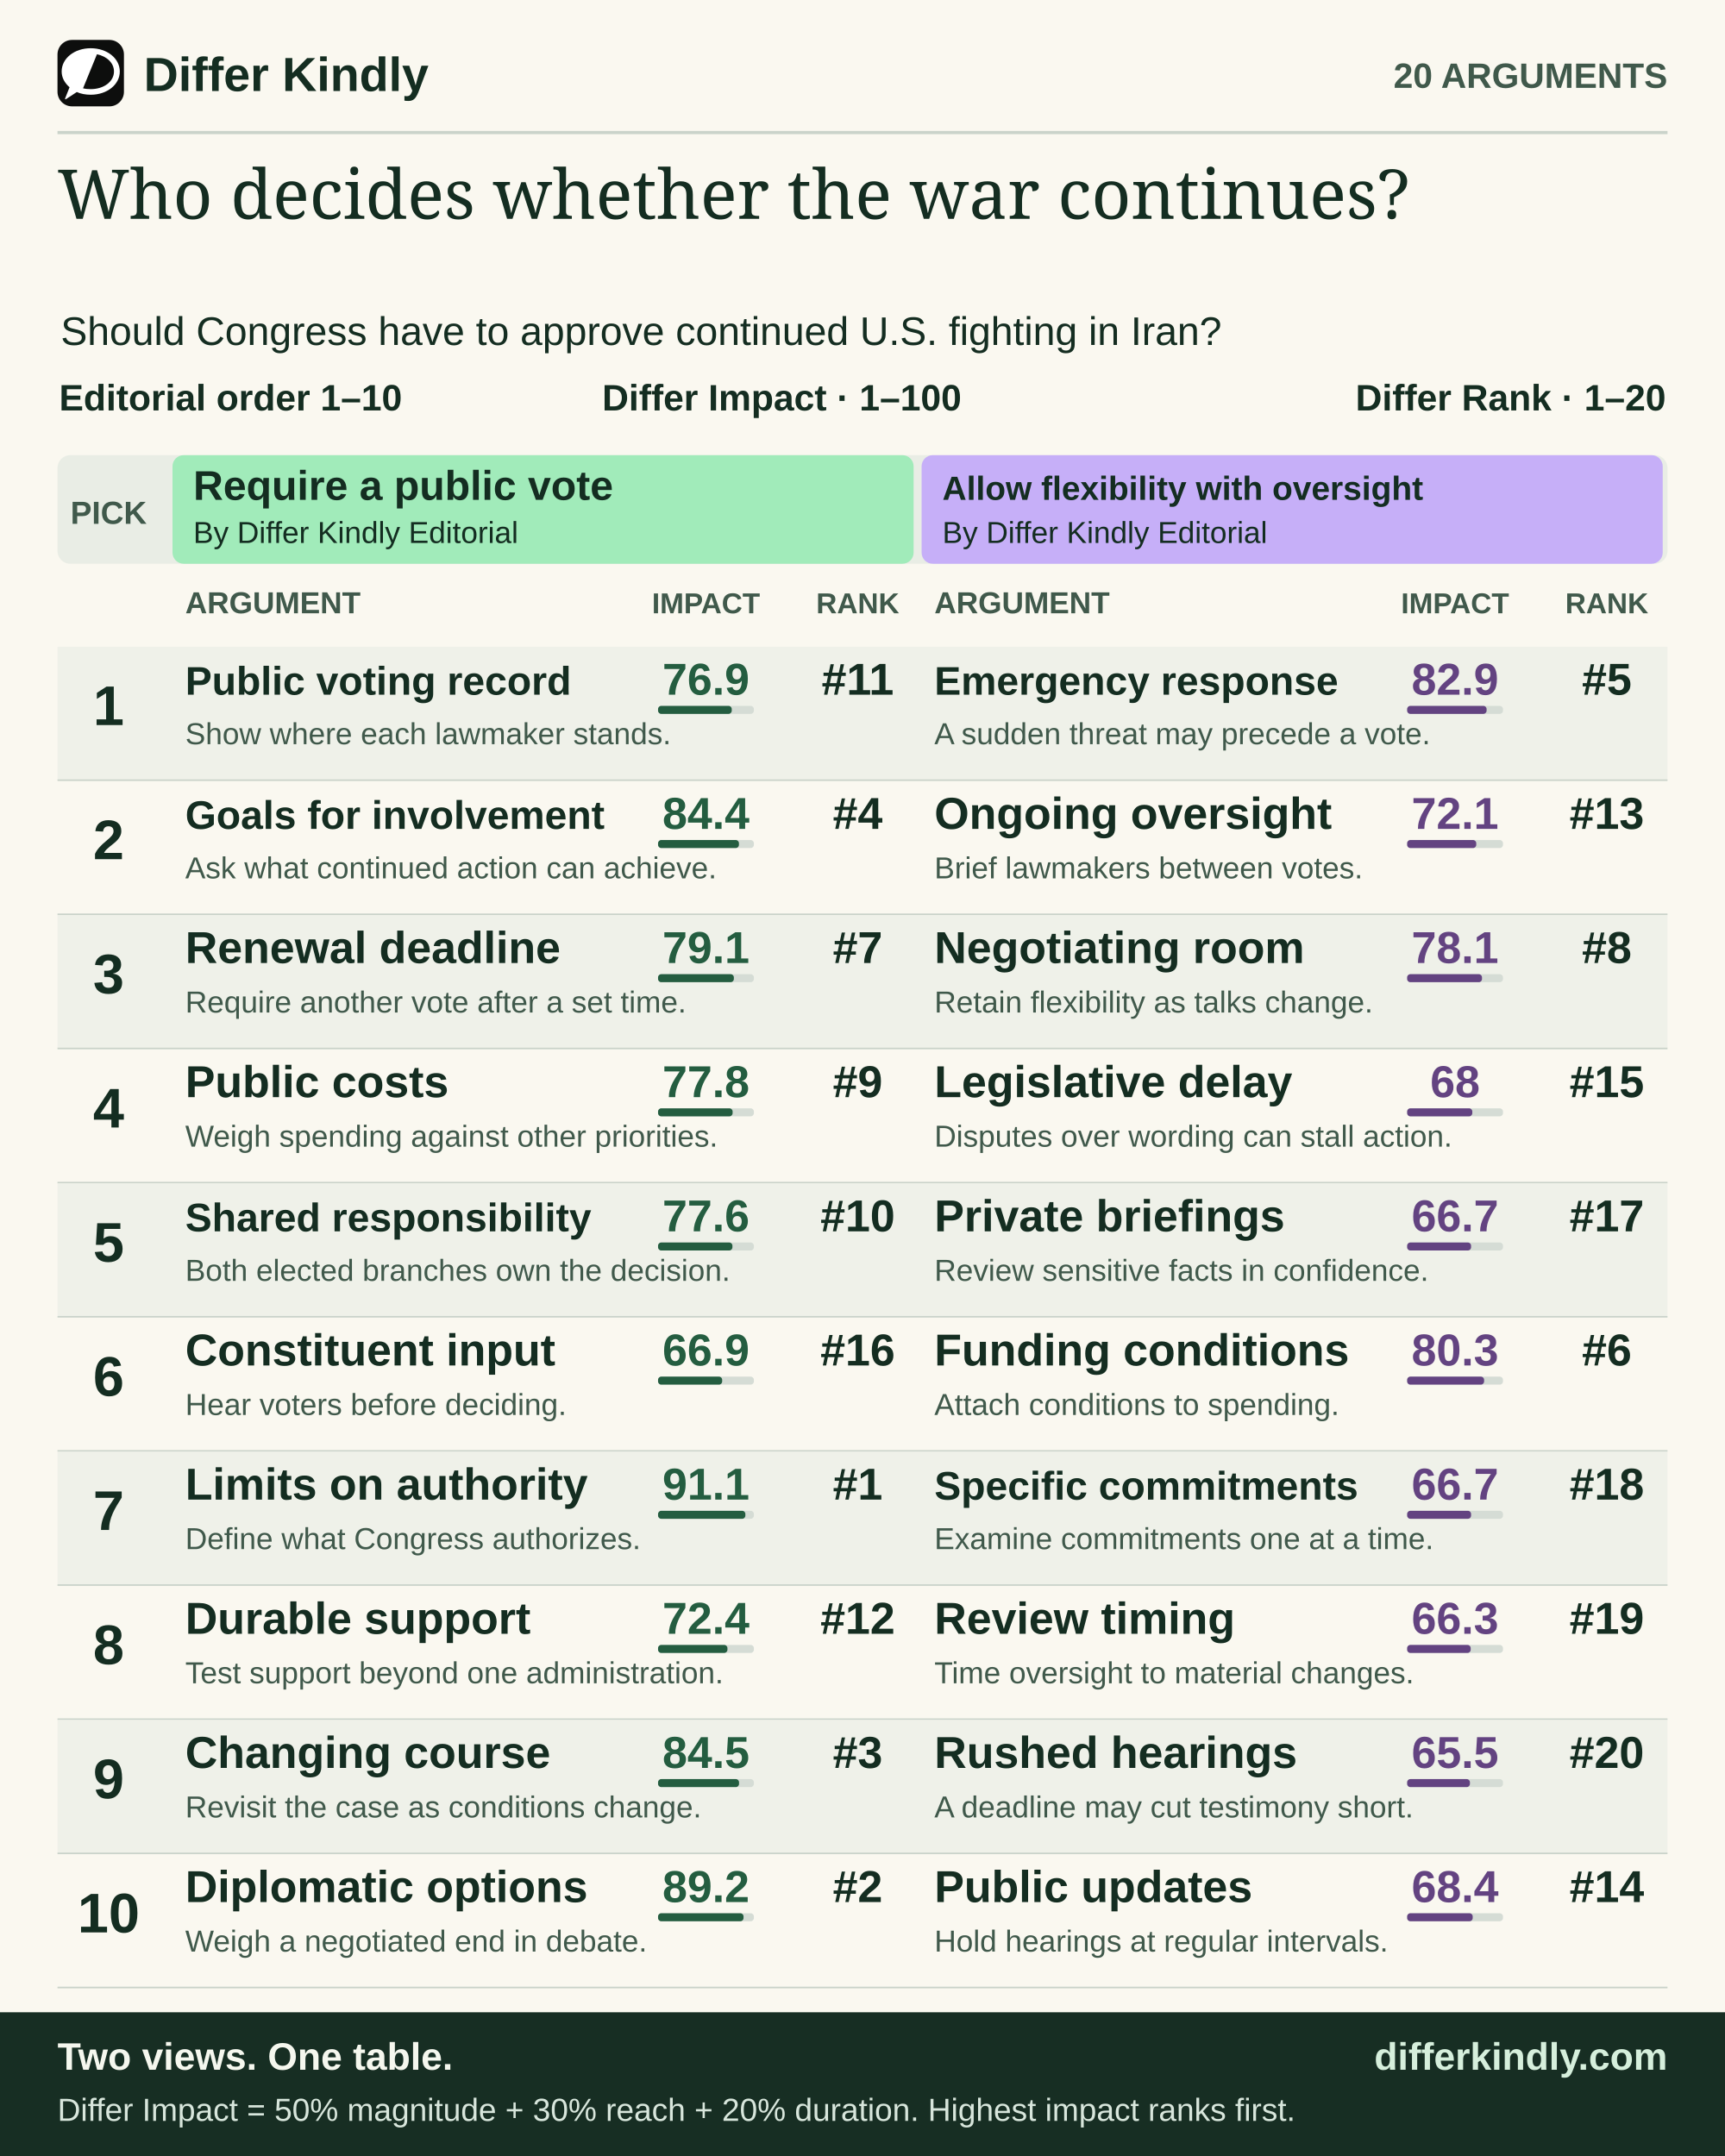
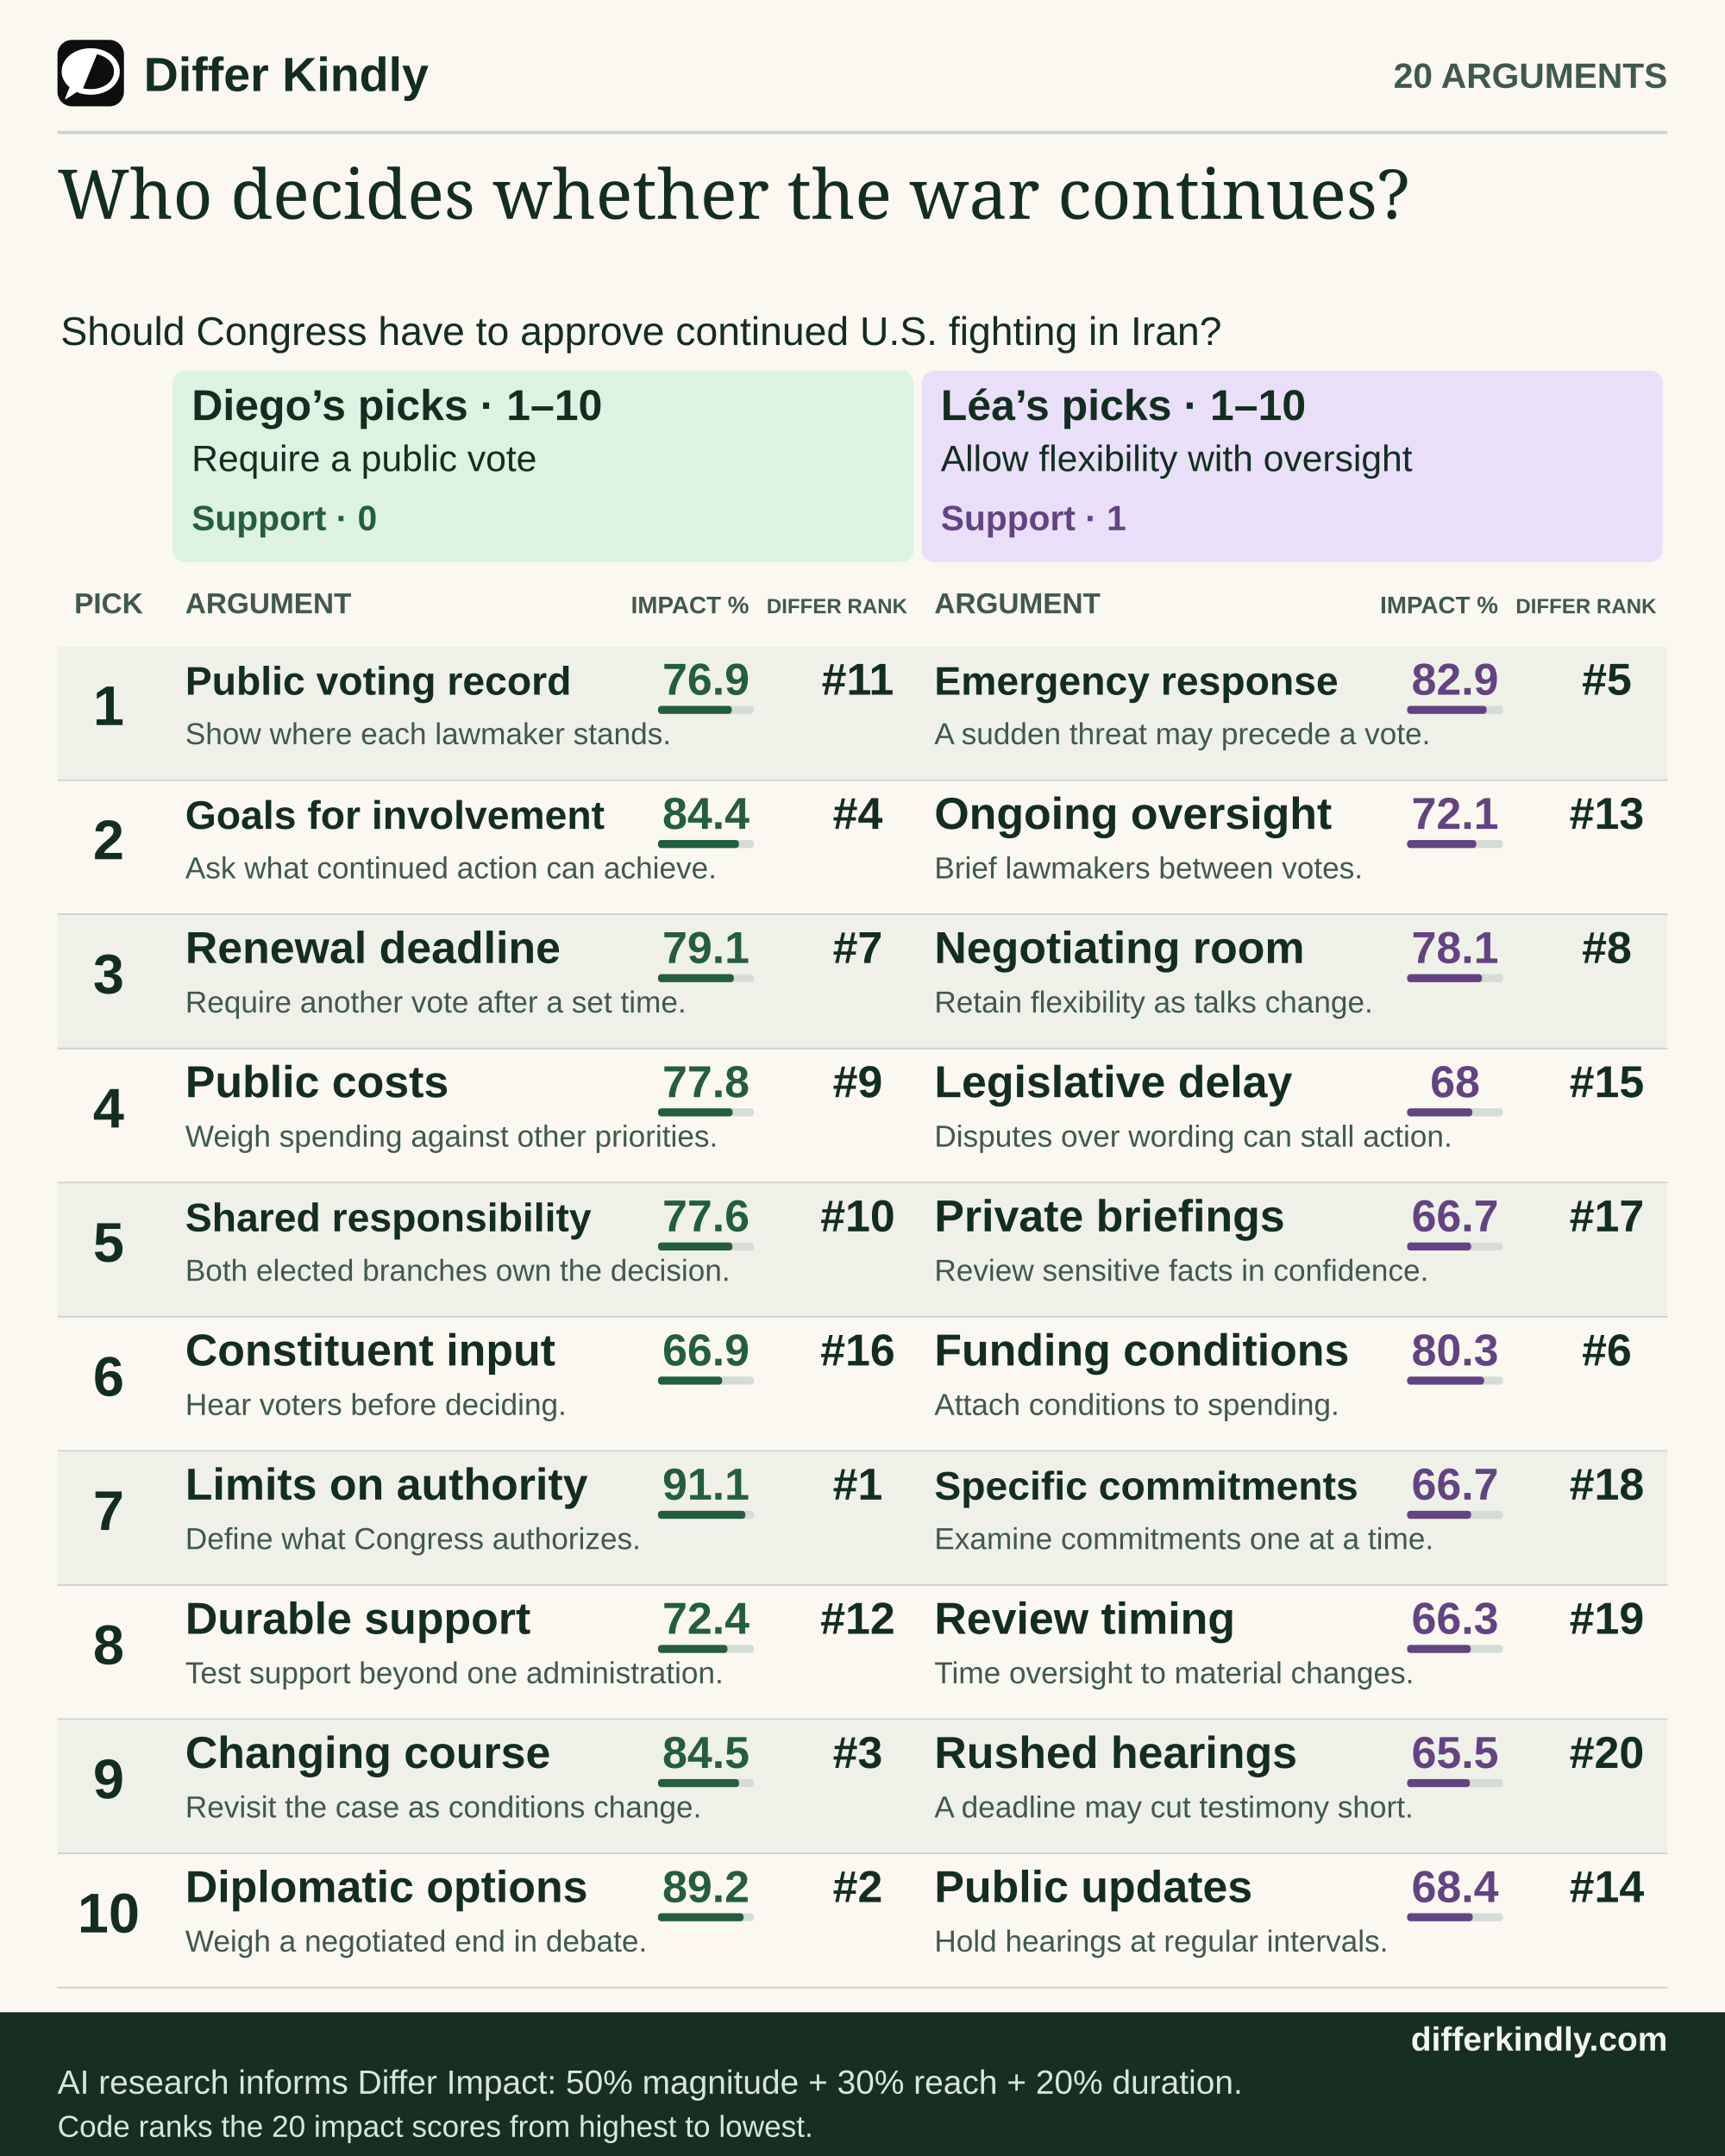
<svg xmlns="http://www.w3.org/2000/svg" width="1080" height="1350" viewBox="0 0 1080 1350" data-poster-format="impact-v2" data-rank-method="differ-rank-v1" role="img" font-family="Arial, sans-serif">
  <rect x="0" y="0" width="1080" height="1350" rx="0" fill="#faf8f0" />
  <g transform="translate(36 25) scale(1.30)">
    <rect width="32" height="32" rx="7" fill="#0d0e0d" />
    <path fill="white" fill-rule="evenodd" d="M16 4C23.9 4 30 8.9 30 15.2S23.9 26.4 16 26.4C13.6 26.4 11.3 26 9.3 25.1L4.1 28.5Q3.5 28.8 3.7 28.1L5.8 22.8C3.4 20.7 2 18.1 2 15.2C2 8.9 8.1 4 16 4ZM19 6.9L12.3 23.3C13.5 23.6 14.7 23.7 16 23.7C22.4 23.7 27.2 20 27.2 15.2C27.2 11.1 23.8 7.9 19 6.9Z" />
  </g>
  <text x="90" y="57" font-size="30" font-weight="700" fill="#142d21">Differ Kindly</text>
  <text x="1044" y="55" font-size="22" font-weight="700" fill="#40594b" text-anchor="end">20 ARGUMENTS</text>
  <rect x="36" y="82" width="1008" height="2" rx="0" fill="#cad3ca" />
  <text x="36" y="137" font-size="43" font-weight="500" fill="#142d21" font-family="Georgia, serif">Who decides whether the war continues?</text>
  <text x="38" y="216" font-size="25" font-weight="400" fill="#142d21">Should Congress have to approve continued U.S. fighting in Iran?</text>
-   <text x="37" y="257" font-size="23" font-weight="700" fill="#142d21">Editorial order 1–10</text>
-   <text x="377" y="257" font-size="23" font-weight="700" fill="#142d21">Differ Impact · 1–100</text>
-   <text x="1043" y="257" font-size="23" font-weight="700" fill="#142d21" text-anchor="end">Differ Rank · 1–20</text>
-   <rect x="36" y="285" width="1008" height="68" rx="8" fill="#e9ede5" />
-   <text x="68" y="328" font-size="20" font-weight="700" fill="#40594b" text-anchor="middle">PICK</text>
-   <rect x="108" y="285" width="464" height="68" rx="7" fill="#a1ebba" />
-   <text x="121" y="313" font-size="26" font-weight="700" fill="#142d21">Require a public vote</text>
-   <text x="121" y="340" font-size="19" font-weight="500" fill="#142d21" data-byline="0">By Differ Kindly Editorial</text>
-   <text x="116" y="384" font-size="19" font-weight="700" fill="#40594b">ARGUMENT</text>
-   <text x="442" y="384" font-size="18" font-weight="700" fill="#40594b" text-anchor="middle">IMPACT</text>
-   <text x="537" y="384" font-size="18" font-weight="700" fill="#40594b" text-anchor="middle">RANK</text>
-   <rect x="577" y="285" width="464" height="68" rx="7" fill="#c6aff8" />
-   <text x="590" y="313" font-size="21" font-weight="700" fill="#142d21">Allow flexibility with oversight</text>
-   <text x="590" y="340" font-size="19" font-weight="500" fill="#142d21" data-byline="1">By Differ Kindly Editorial</text>
-   <text x="585" y="384" font-size="19" font-weight="700" fill="#40594b">ARGUMENT</text>
-   <text x="911" y="384" font-size="18" font-weight="700" fill="#40594b" text-anchor="middle">IMPACT</text>
-   <text x="1006" y="384" font-size="18" font-weight="700" fill="#40594b" text-anchor="middle">RANK</text>
+   <text x="68" y="384" font-size="18" font-weight="700" fill="#40594b" text-anchor="middle">PICK</text>
+   <g data-position-column="0" data-label="Require a public vote" data-author="Diego Olvera">
+     <rect x="108" y="232" width="464" height="120" rx="8" fill="#dcf3e1" />
+     <text x="120" y="263" font-size="27" font-weight="700" fill="#142d21" data-pick-name="Diego" data-byline="0">Diego’s picks · 1–10</text>
+     <text x="120" y="295" font-size="23" font-weight="500" fill="#142d21">Require a public vote</text>
+     <text x="120" y="332" font-size="22" font-weight="700" fill="#245d40" data-position-support="0">Support · 0</text>
+     <text x="116" y="384" font-size="18" font-weight="700" fill="#40594b">ARGUMENT</text>
+     <text x="432" y="384" font-size="15" font-weight="700" fill="#40594b" text-anchor="middle">IMPACT %</text>
+     <text x="524" y="384" font-size="13" font-weight="700" fill="#40594b" text-anchor="middle">DIFFER RANK</text>
+   </g>
+   <g data-position-column="1" data-label="Allow flexibility with oversight" data-author="Léa Laurent">
+     <rect x="577" y="232" width="464" height="120" rx="8" fill="#e9dff8" />
+     <text x="589" y="263" font-size="27" font-weight="700" fill="#142d21" data-pick-name="Léa" data-byline="1">Léa’s picks · 1–10</text>
+     <text x="589" y="295" font-size="23" font-weight="500" fill="#142d21">Allow flexibility with oversight</text>
+     <text x="589" y="332" font-size="22" font-weight="700" fill="#634381" data-position-support="1">Support · 1</text>
+     <text x="585" y="384" font-size="18" font-weight="700" fill="#40594b">ARGUMENT</text>
+     <text x="901" y="384" font-size="15" font-weight="700" fill="#40594b" text-anchor="middle">IMPACT %</text>
+     <text x="993" y="384" font-size="13" font-weight="700" fill="#40594b" text-anchor="middle">DIFFER RANK</text>
+   </g>
  <rect x="36" y="405" width="1008" height="83" rx="0" fill="#eff1e9" />
  <text x="68" y="454" font-size="35" font-weight="700" fill="#142d21" text-anchor="middle">1</text>
-   <g data-argument-id="a35a2181-e74e-5d27-8e26-d69bc9d18fac" data-reader-id="a35a2181-e74e-5d27-8e26-d69bc9d18fac" data-rank="11" data-impact="76.9" data-author="Differ Kindly Editorial" data-confidence="high" data-explanation="Estimated magnitude 70/100, reach 87/100 and duration 79/100." data-pick="1" data-side="0">
+   <g data-argument-id="a35a2181-e74e-5d27-8e26-d69bc9d18fac" data-reader-id="a35a2181-e74e-5d27-8e26-d69bc9d18fac" data-rank="11" data-impact="76.9" data-author="Diego Olvera" data-confidence="high" data-explanation="Estimated magnitude 70/100, reach 87/100 and duration 79/100." data-pick="1" data-side="0">
    <path data-hit="" d="M108 405h464v83h-464z" fill="transparent" />
    <text x="116" y="435" font-size="25" font-weight="700" fill="#142d21">Public voting record</text>
    <text x="442" y="435" font-size="28" font-weight="700" fill="#245d40" text-anchor="middle" data-metric="impact">76.9</text>
    <rect x="412" y="442" width="60" height="5" rx="2" fill="#d5dcd5" />
    <rect x="412" y="442" width="46.14" height="5" rx="2" fill="#245d40" />
    <text x="537" y="435" font-size="28" font-weight="700" fill="#142d21" text-anchor="middle" data-metric="rank">#11</text>
    <text x="116" y="466" font-size="19" font-weight="400" fill="#40594b">Show where each lawmaker stands.</text>
  </g>
-   <g data-argument-id="a6365a3a-fd68-5e2d-9ce9-69a0152a4655" data-reader-id="a6365a3a-fd68-5e2d-9ce9-69a0152a4655" data-rank="5" data-impact="82.9" data-author="Differ Kindly Editorial" data-confidence="moderate" data-explanation="Estimated magnitude 95/100, reach 78/100 and duration 60/100." data-pick="1" data-side="1">
+   <g data-argument-id="a6365a3a-fd68-5e2d-9ce9-69a0152a4655" data-reader-id="a6365a3a-fd68-5e2d-9ce9-69a0152a4655" data-rank="5" data-impact="82.9" data-author="Léa Laurent" data-confidence="moderate" data-explanation="Estimated magnitude 95/100, reach 78/100 and duration 60/100." data-pick="1" data-side="1">
    <path data-hit="" d="M577 405h464v83h-464z" fill="transparent" />
    <text x="585" y="435" font-size="25" font-weight="700" fill="#142d21">Emergency response</text>
    <text x="911" y="435" font-size="28" font-weight="700" fill="#634381" text-anchor="middle" data-metric="impact">82.9</text>
    <rect x="881" y="442" width="60" height="5" rx="2" fill="#d5dcd5" />
    <rect x="881" y="442" width="49.74" height="5" rx="2" fill="#634381" />
    <text x="1006" y="435" font-size="28" font-weight="700" fill="#142d21" text-anchor="middle" data-metric="rank">#5</text>
    <text x="585" y="466" font-size="19" font-weight="400" fill="#40594b">A sudden threat may precede a vote.</text>
  </g>
  <rect x="36" y="488" width="1008" height="1" rx="0" fill="#cad3ca" />
  <text x="68" y="538" font-size="35" font-weight="700" fill="#142d21" text-anchor="middle">2</text>
-   <g data-argument-id="6f48ed2a-6884-5154-a0c8-aa8be2ff0c5b" data-reader-id="6f48ed2a-6884-5154-a0c8-aa8be2ff0c5b" data-rank="4" data-impact="84.4" data-author="Differ Kindly Editorial" data-confidence="moderate" data-explanation="Estimated magnitude 85/100, reach 85/100 and duration 82/100." data-pick="2" data-side="0">
+   <g data-argument-id="6f48ed2a-6884-5154-a0c8-aa8be2ff0c5b" data-reader-id="6f48ed2a-6884-5154-a0c8-aa8be2ff0c5b" data-rank="4" data-impact="84.4" data-author="Diego Olvera" data-confidence="moderate" data-explanation="Estimated magnitude 85/100, reach 85/100 and duration 82/100." data-pick="2" data-side="0">
    <path data-hit="" d="M108 489h464v83h-464z" fill="transparent" />
    <text x="116" y="519" font-size="25" font-weight="700" fill="#142d21">Goals for involvement</text>
    <text x="442" y="519" font-size="28" font-weight="700" fill="#245d40" text-anchor="middle" data-metric="impact">84.4</text>
    <rect x="412" y="526" width="60" height="5" rx="2" fill="#d5dcd5" />
    <rect x="412" y="526" width="50.64" height="5" rx="2" fill="#245d40" />
    <text x="537" y="519" font-size="28" font-weight="700" fill="#142d21" text-anchor="middle" data-metric="rank">#4</text>
    <text x="116" y="550" font-size="19" font-weight="400" fill="#40594b">Ask what continued action can achieve.</text>
  </g>
-   <g data-argument-id="0204de63-3f81-596b-a6df-f088771840eb" data-reader-id="0204de63-3f81-596b-a6df-f088771840eb" data-rank="13" data-impact="72.1" data-author="Differ Kindly Editorial" data-confidence="moderate" data-explanation="Estimated magnitude 69/100, reach 74/100 and duration 77/100." data-pick="2" data-side="1">
+   <g data-argument-id="0204de63-3f81-596b-a6df-f088771840eb" data-reader-id="0204de63-3f81-596b-a6df-f088771840eb" data-rank="13" data-impact="72.1" data-author="Léa Laurent" data-confidence="moderate" data-explanation="Estimated magnitude 69/100, reach 74/100 and duration 77/100." data-pick="2" data-side="1">
    <path data-hit="" d="M577 489h464v83h-464z" fill="transparent" />
    <text x="585" y="519" font-size="28" font-weight="700" fill="#142d21">Ongoing oversight</text>
    <text x="911" y="519" font-size="28" font-weight="700" fill="#634381" text-anchor="middle" data-metric="impact">72.1</text>
    <rect x="881" y="526" width="60" height="5" rx="2" fill="#d5dcd5" />
    <rect x="881" y="526" width="43.26" height="5" rx="2" fill="#634381" />
    <text x="1006" y="519" font-size="28" font-weight="700" fill="#142d21" text-anchor="middle" data-metric="rank">#13</text>
    <text x="585" y="550" font-size="19" font-weight="400" fill="#40594b">Brief lawmakers between votes.</text>
  </g>
  <rect x="36" y="572" width="1008" height="1" rx="0" fill="#cad3ca" />
  <rect x="36" y="573" width="1008" height="83" rx="0" fill="#eff1e9" />
  <text x="68" y="622" font-size="35" font-weight="700" fill="#142d21" text-anchor="middle">3</text>
-   <g data-argument-id="88012770-2e7a-51da-b14b-368f6fd26eb7" data-reader-id="88012770-2e7a-51da-b14b-368f6fd26eb7" data-rank="7" data-impact="79.1" data-author="Differ Kindly Editorial" data-confidence="moderate" data-explanation="Estimated magnitude 78/100, reach 83/100 and duration 76/100." data-pick="3" data-side="0">
+   <g data-argument-id="88012770-2e7a-51da-b14b-368f6fd26eb7" data-reader-id="88012770-2e7a-51da-b14b-368f6fd26eb7" data-rank="7" data-impact="79.1" data-author="Diego Olvera" data-confidence="moderate" data-explanation="Estimated magnitude 78/100, reach 83/100 and duration 76/100." data-pick="3" data-side="0">
    <path data-hit="" d="M108 573h464v83h-464z" fill="transparent" />
    <text x="116" y="603" font-size="28" font-weight="700" fill="#142d21">Renewal deadline</text>
    <text x="442" y="603" font-size="28" font-weight="700" fill="#245d40" text-anchor="middle" data-metric="impact">79.1</text>
    <rect x="412" y="610" width="60" height="5" rx="2" fill="#d5dcd5" />
    <rect x="412" y="610" width="47.46" height="5" rx="2" fill="#245d40" />
    <text x="537" y="603" font-size="28" font-weight="700" fill="#142d21" text-anchor="middle" data-metric="rank">#7</text>
    <text x="116" y="634" font-size="19" font-weight="400" fill="#40594b">Require another vote after a set time.</text>
  </g>
-   <g data-argument-id="4d5cba3c-bf2c-5d07-8966-9002099a663b" data-reader-id="4d5cba3c-bf2c-5d07-8966-9002099a663b" data-rank="8" data-impact="78.1" data-author="Differ Kindly Editorial" data-confidence="low" data-explanation="Estimated magnitude 85/100, reach 74/100 and duration 67/100." data-pick="3" data-side="1">
+   <g data-argument-id="4d5cba3c-bf2c-5d07-8966-9002099a663b" data-reader-id="4d5cba3c-bf2c-5d07-8966-9002099a663b" data-rank="8" data-impact="78.1" data-author="Léa Laurent" data-confidence="low" data-explanation="Estimated magnitude 85/100, reach 74/100 and duration 67/100." data-pick="3" data-side="1">
    <path data-hit="" d="M577 573h464v83h-464z" fill="transparent" />
    <text x="585" y="603" font-size="28" font-weight="700" fill="#142d21">Negotiating room</text>
    <text x="911" y="603" font-size="28" font-weight="700" fill="#634381" text-anchor="middle" data-metric="impact">78.1</text>
    <rect x="881" y="610" width="60" height="5" rx="2" fill="#d5dcd5" />
    <rect x="881" y="610" width="46.86" height="5" rx="2" fill="#634381" />
    <text x="1006" y="603" font-size="28" font-weight="700" fill="#142d21" text-anchor="middle" data-metric="rank">#8</text>
    <text x="585" y="634" font-size="19" font-weight="400" fill="#40594b">Retain flexibility as talks change.</text>
  </g>
  <rect x="36" y="656" width="1008" height="1" rx="0" fill="#cad3ca" />
  <text x="68" y="706" font-size="35" font-weight="700" fill="#142d21" text-anchor="middle">4</text>
-   <g data-argument-id="47edf1e2-2de1-57f1-b41e-e243d9a631d1" data-reader-id="47edf1e2-2de1-57f1-b41e-e243d9a631d1" data-rank="9" data-impact="77.8" data-author="Differ Kindly Editorial" data-confidence="moderate" data-explanation="Estimated magnitude 77/100, reach 85/100 and duration 69/100." data-pick="4" data-side="0">
+   <g data-argument-id="47edf1e2-2de1-57f1-b41e-e243d9a631d1" data-reader-id="47edf1e2-2de1-57f1-b41e-e243d9a631d1" data-rank="9" data-impact="77.8" data-author="Diego Olvera" data-confidence="moderate" data-explanation="Estimated magnitude 77/100, reach 85/100 and duration 69/100." data-pick="4" data-side="0">
    <path data-hit="" d="M108 657h464v83h-464z" fill="transparent" />
    <text x="116" y="687" font-size="28" font-weight="700" fill="#142d21">Public costs</text>
    <text x="442" y="687" font-size="28" font-weight="700" fill="#245d40" text-anchor="middle" data-metric="impact">77.8</text>
    <rect x="412" y="694" width="60" height="5" rx="2" fill="#d5dcd5" />
    <rect x="412" y="694" width="46.68" height="5" rx="2" fill="#245d40" />
    <text x="537" y="687" font-size="28" font-weight="700" fill="#142d21" text-anchor="middle" data-metric="rank">#9</text>
    <text x="116" y="718" font-size="19" font-weight="400" fill="#40594b">Weigh spending against other priorities.</text>
  </g>
-   <g data-argument-id="c547712f-0970-5542-afc1-39c4388ff86a" data-reader-id="c547712f-0970-5542-afc1-39c4388ff86a" data-rank="15" data-impact="68" data-author="Differ Kindly Editorial" data-confidence="moderate" data-explanation="Estimated magnitude 74/100, reach 74/100 and duration 44/100." data-pick="4" data-side="1">
+   <g data-argument-id="c547712f-0970-5542-afc1-39c4388ff86a" data-reader-id="c547712f-0970-5542-afc1-39c4388ff86a" data-rank="15" data-impact="68" data-author="Léa Laurent" data-confidence="moderate" data-explanation="Estimated magnitude 74/100, reach 74/100 and duration 44/100." data-pick="4" data-side="1">
    <path data-hit="" d="M577 657h464v83h-464z" fill="transparent" />
    <text x="585" y="687" font-size="28" font-weight="700" fill="#142d21">Legislative delay</text>
    <text x="911" y="687" font-size="28" font-weight="700" fill="#634381" text-anchor="middle" data-metric="impact">68</text>
    <rect x="881" y="694" width="60" height="5" rx="2" fill="#d5dcd5" />
    <rect x="881" y="694" width="40.8" height="5" rx="2" fill="#634381" />
    <text x="1006" y="687" font-size="28" font-weight="700" fill="#142d21" text-anchor="middle" data-metric="rank">#15</text>
    <text x="585" y="718" font-size="19" font-weight="400" fill="#40594b">Disputes over wording can stall action.</text>
  </g>
  <rect x="36" y="740" width="1008" height="1" rx="0" fill="#cad3ca" />
  <rect x="36" y="741" width="1008" height="83" rx="0" fill="#eff1e9" />
  <text x="68" y="790" font-size="35" font-weight="700" fill="#142d21" text-anchor="middle">5</text>
-   <g data-argument-id="db25e15c-05b7-538b-bfca-2e0c87ebbd5c" data-reader-id="db25e15c-05b7-538b-bfca-2e0c87ebbd5c" data-rank="10" data-impact="77.6" data-author="Differ Kindly Editorial" data-confidence="moderate" data-explanation="Estimated magnitude 70/100, reach 88/100 and duration 81/100." data-pick="5" data-side="0">
+   <g data-argument-id="db25e15c-05b7-538b-bfca-2e0c87ebbd5c" data-reader-id="db25e15c-05b7-538b-bfca-2e0c87ebbd5c" data-rank="10" data-impact="77.6" data-author="Diego Olvera" data-confidence="moderate" data-explanation="Estimated magnitude 70/100, reach 88/100 and duration 81/100." data-pick="5" data-side="0">
    <path data-hit="" d="M108 741h464v83h-464z" fill="transparent" />
    <text x="116" y="771" font-size="25" font-weight="700" fill="#142d21">Shared responsibility</text>
    <text x="442" y="771" font-size="28" font-weight="700" fill="#245d40" text-anchor="middle" data-metric="impact">77.6</text>
    <rect x="412" y="778" width="60" height="5" rx="2" fill="#d5dcd5" />
    <rect x="412" y="778" width="46.56" height="5" rx="2" fill="#245d40" />
    <text x="537" y="771" font-size="28" font-weight="700" fill="#142d21" text-anchor="middle" data-metric="rank">#10</text>
    <text x="116" y="802" font-size="19" font-weight="400" fill="#40594b">Both elected branches own the decision.</text>
  </g>
-   <g data-argument-id="f682d3ba-c0ad-5fe0-8f2f-7d74c4ffa2cd" data-reader-id="f682d3ba-c0ad-5fe0-8f2f-7d74c4ffa2cd" data-rank="17" data-impact="66.7" data-author="Differ Kindly Editorial" data-confidence="moderate" data-explanation="Estimated magnitude 72/100, reach 65/100 and duration 56/100." data-pick="5" data-side="1">
+   <g data-argument-id="f682d3ba-c0ad-5fe0-8f2f-7d74c4ffa2cd" data-reader-id="f682d3ba-c0ad-5fe0-8f2f-7d74c4ffa2cd" data-rank="17" data-impact="66.7" data-author="Léa Laurent" data-confidence="moderate" data-explanation="Estimated magnitude 72/100, reach 65/100 and duration 56/100." data-pick="5" data-side="1">
    <path data-hit="" d="M577 741h464v83h-464z" fill="transparent" />
    <text x="585" y="771" font-size="28" font-weight="700" fill="#142d21">Private briefings</text>
    <text x="911" y="771" font-size="28" font-weight="700" fill="#634381" text-anchor="middle" data-metric="impact">66.7</text>
    <rect x="881" y="778" width="60" height="5" rx="2" fill="#d5dcd5" />
    <rect x="881" y="778" width="40.02" height="5" rx="2" fill="#634381" />
    <text x="1006" y="771" font-size="28" font-weight="700" fill="#142d21" text-anchor="middle" data-metric="rank">#17</text>
    <text x="585" y="802" font-size="19" font-weight="400" fill="#40594b">Review sensitive facts in confidence.</text>
  </g>
  <rect x="36" y="824" width="1008" height="1" rx="0" fill="#cad3ca" />
  <text x="68" y="874" font-size="35" font-weight="700" fill="#142d21" text-anchor="middle">6</text>
-   <g data-argument-id="23f8b2fb-7e9d-57dc-91d0-daf77226a666" data-reader-id="23f8b2fb-7e9d-57dc-91d0-daf77226a666" data-rank="16" data-impact="66.9" data-author="Differ Kindly Editorial" data-confidence="moderate" data-explanation="Estimated magnitude 63/100, reach 78/100 and duration 60/100." data-pick="6" data-side="0">
+   <g data-argument-id="23f8b2fb-7e9d-57dc-91d0-daf77226a666" data-reader-id="23f8b2fb-7e9d-57dc-91d0-daf77226a666" data-rank="16" data-impact="66.9" data-author="Diego Olvera" data-confidence="moderate" data-explanation="Estimated magnitude 63/100, reach 78/100 and duration 60/100." data-pick="6" data-side="0">
    <path data-hit="" d="M108 825h464v83h-464z" fill="transparent" />
    <text x="116" y="855" font-size="28" font-weight="700" fill="#142d21">Constituent input</text>
    <text x="442" y="855" font-size="28" font-weight="700" fill="#245d40" text-anchor="middle" data-metric="impact">66.9</text>
    <rect x="412" y="862" width="60" height="5" rx="2" fill="#d5dcd5" />
    <rect x="412" y="862" width="40.14" height="5" rx="2" fill="#245d40" />
    <text x="537" y="855" font-size="28" font-weight="700" fill="#142d21" text-anchor="middle" data-metric="rank">#16</text>
    <text x="116" y="886" font-size="19" font-weight="400" fill="#40594b">Hear voters before deciding.</text>
  </g>
-   <g data-argument-id="d811d91c-0ed6-514d-8d27-376854ed4b9c" data-reader-id="d811d91c-0ed6-514d-8d27-376854ed4b9c" data-rank="6" data-impact="80.3" data-author="Differ Kindly Editorial" data-confidence="moderate" data-explanation="Estimated magnitude 81/100, reach 84/100 and duration 73/100." data-pick="6" data-side="1">
+   <g data-argument-id="d811d91c-0ed6-514d-8d27-376854ed4b9c" data-reader-id="d811d91c-0ed6-514d-8d27-376854ed4b9c" data-rank="6" data-impact="80.3" data-author="Léa Laurent" data-confidence="moderate" data-explanation="Estimated magnitude 81/100, reach 84/100 and duration 73/100." data-pick="6" data-side="1">
    <path data-hit="" d="M577 825h464v83h-464z" fill="transparent" />
    <text x="585" y="855" font-size="28" font-weight="700" fill="#142d21">Funding conditions</text>
    <text x="911" y="855" font-size="28" font-weight="700" fill="#634381" text-anchor="middle" data-metric="impact">80.3</text>
    <rect x="881" y="862" width="60" height="5" rx="2" fill="#d5dcd5" />
    <rect x="881" y="862" width="48.18" height="5" rx="2" fill="#634381" />
    <text x="1006" y="855" font-size="28" font-weight="700" fill="#142d21" text-anchor="middle" data-metric="rank">#6</text>
    <text x="585" y="886" font-size="19" font-weight="400" fill="#40594b">Attach conditions to spending.</text>
  </g>
  <rect x="36" y="908" width="1008" height="1" rx="0" fill="#cad3ca" />
  <rect x="36" y="909" width="1008" height="83" rx="0" fill="#eff1e9" />
  <text x="68" y="958" font-size="35" font-weight="700" fill="#142d21" text-anchor="middle">7</text>
-   <g data-argument-id="cfa624f1-9cf4-552f-84ef-da7fa7ea952f" data-reader-id="cfa624f1-9cf4-552f-84ef-da7fa7ea952f" data-rank="1" data-impact="91.1" data-author="Differ Kindly Editorial" data-confidence="moderate" data-explanation="Estimated magnitude 93/100, reach 92/100 and duration 85/100." data-pick="7" data-side="0">
+   <g data-argument-id="cfa624f1-9cf4-552f-84ef-da7fa7ea952f" data-reader-id="cfa624f1-9cf4-552f-84ef-da7fa7ea952f" data-rank="1" data-impact="91.1" data-author="Diego Olvera" data-confidence="moderate" data-explanation="Estimated magnitude 93/100, reach 92/100 and duration 85/100." data-pick="7" data-side="0">
    <path data-hit="" d="M108 909h464v83h-464z" fill="transparent" />
    <text x="116" y="939" font-size="28" font-weight="700" fill="#142d21">Limits on authority</text>
    <text x="442" y="939" font-size="28" font-weight="700" fill="#245d40" text-anchor="middle" data-metric="impact">91.1</text>
    <rect x="412" y="946" width="60" height="5" rx="2" fill="#d5dcd5" />
    <rect x="412" y="946" width="54.66" height="5" rx="2" fill="#245d40" />
    <text x="537" y="939" font-size="28" font-weight="700" fill="#142d21" text-anchor="middle" data-metric="rank">#1</text>
    <text x="116" y="970" font-size="19" font-weight="400" fill="#40594b">Define what Congress authorizes.</text>
  </g>
-   <g data-argument-id="09203b31-96df-5e8b-9874-8b02fed31c15" data-reader-id="09203b31-96df-5e8b-9874-8b02fed31c15" data-rank="18" data-impact="66.7" data-author="Differ Kindly Editorial" data-confidence="moderate" data-explanation="Estimated magnitude 66/100, reach 65/100 and duration 71/100." data-pick="7" data-side="1">
+   <g data-argument-id="09203b31-96df-5e8b-9874-8b02fed31c15" data-reader-id="09203b31-96df-5e8b-9874-8b02fed31c15" data-rank="18" data-impact="66.7" data-author="Léa Laurent" data-confidence="moderate" data-explanation="Estimated magnitude 66/100, reach 65/100 and duration 71/100." data-pick="7" data-side="1">
    <path data-hit="" d="M577 909h464v83h-464z" fill="transparent" />
    <text x="585" y="939" font-size="25" font-weight="700" fill="#142d21">Specific commitments</text>
    <text x="911" y="939" font-size="28" font-weight="700" fill="#634381" text-anchor="middle" data-metric="impact">66.7</text>
    <rect x="881" y="946" width="60" height="5" rx="2" fill="#d5dcd5" />
    <rect x="881" y="946" width="40.02" height="5" rx="2" fill="#634381" />
    <text x="1006" y="939" font-size="28" font-weight="700" fill="#142d21" text-anchor="middle" data-metric="rank">#18</text>
    <text x="585" y="970" font-size="19" font-weight="400" fill="#40594b">Examine commitments one at a time.</text>
  </g>
  <rect x="36" y="992" width="1008" height="1" rx="0" fill="#cad3ca" />
  <text x="68" y="1042" font-size="35" font-weight="700" fill="#142d21" text-anchor="middle">8</text>
-   <g data-argument-id="5ccb5212-091d-5666-9410-cdf4b1ff1609" data-reader-id="5ccb5212-091d-5666-9410-cdf4b1ff1609" data-rank="12" data-impact="72.4" data-author="Differ Kindly Editorial" data-confidence="low" data-explanation="Estimated magnitude 69/100, reach 75/100 and duration 77/100." data-pick="8" data-side="0">
+   <g data-argument-id="5ccb5212-091d-5666-9410-cdf4b1ff1609" data-reader-id="5ccb5212-091d-5666-9410-cdf4b1ff1609" data-rank="12" data-impact="72.4" data-author="Diego Olvera" data-confidence="low" data-explanation="Estimated magnitude 69/100, reach 75/100 and duration 77/100." data-pick="8" data-side="0">
    <path data-hit="" d="M108 993h464v83h-464z" fill="transparent" />
    <text x="116" y="1023" font-size="28" font-weight="700" fill="#142d21">Durable support</text>
    <text x="442" y="1023" font-size="28" font-weight="700" fill="#245d40" text-anchor="middle" data-metric="impact">72.4</text>
    <rect x="412" y="1030" width="60" height="5" rx="2" fill="#d5dcd5" />
    <rect x="412" y="1030" width="43.44" height="5" rx="2" fill="#245d40" />
    <text x="537" y="1023" font-size="28" font-weight="700" fill="#142d21" text-anchor="middle" data-metric="rank">#12</text>
    <text x="116" y="1054" font-size="19" font-weight="400" fill="#40594b">Test support beyond one administration.</text>
  </g>
-   <g data-argument-id="4b63aeb4-4ab4-5052-8945-464187af5a77" data-reader-id="4b63aeb4-4ab4-5052-8945-464187af5a77" data-rank="19" data-impact="66.3" data-author="Differ Kindly Editorial" data-confidence="moderate" data-explanation="Estimated magnitude 63/100, reach 70/100 and duration 69/100." data-pick="8" data-side="1">
+   <g data-argument-id="4b63aeb4-4ab4-5052-8945-464187af5a77" data-reader-id="4b63aeb4-4ab4-5052-8945-464187af5a77" data-rank="19" data-impact="66.3" data-author="Léa Laurent" data-confidence="moderate" data-explanation="Estimated magnitude 63/100, reach 70/100 and duration 69/100." data-pick="8" data-side="1">
    <path data-hit="" d="M577 993h464v83h-464z" fill="transparent" />
    <text x="585" y="1023" font-size="28" font-weight="700" fill="#142d21">Review timing</text>
    <text x="911" y="1023" font-size="28" font-weight="700" fill="#634381" text-anchor="middle" data-metric="impact">66.3</text>
    <rect x="881" y="1030" width="60" height="5" rx="2" fill="#d5dcd5" />
    <rect x="881" y="1030" width="39.78" height="5" rx="2" fill="#634381" />
    <text x="1006" y="1023" font-size="28" font-weight="700" fill="#142d21" text-anchor="middle" data-metric="rank">#19</text>
    <text x="585" y="1054" font-size="19" font-weight="400" fill="#40594b">Time oversight to material changes.</text>
  </g>
  <rect x="36" y="1076" width="1008" height="1" rx="0" fill="#cad3ca" />
  <rect x="36" y="1077" width="1008" height="83" rx="0" fill="#eff1e9" />
  <text x="68" y="1126" font-size="35" font-weight="700" fill="#142d21" text-anchor="middle">9</text>
-   <g data-argument-id="c65be776-0467-5551-ab19-564b8ad6c230" data-reader-id="c65be776-0467-5551-ab19-564b8ad6c230" data-rank="3" data-impact="84.5" data-author="Differ Kindly Editorial" data-confidence="moderate" data-explanation="Estimated magnitude 86/100, reach 87/100 and duration 77/100." data-pick="9" data-side="0">
+   <g data-argument-id="c65be776-0467-5551-ab19-564b8ad6c230" data-reader-id="c65be776-0467-5551-ab19-564b8ad6c230" data-rank="3" data-impact="84.5" data-author="Diego Olvera" data-confidence="moderate" data-explanation="Estimated magnitude 86/100, reach 87/100 and duration 77/100." data-pick="9" data-side="0">
    <path data-hit="" d="M108 1077h464v83h-464z" fill="transparent" />
    <text x="116" y="1107" font-size="28" font-weight="700" fill="#142d21">Changing course</text>
    <text x="442" y="1107" font-size="28" font-weight="700" fill="#245d40" text-anchor="middle" data-metric="impact">84.5</text>
    <rect x="412" y="1114" width="60" height="5" rx="2" fill="#d5dcd5" />
    <rect x="412" y="1114" width="50.7" height="5" rx="2" fill="#245d40" />
    <text x="537" y="1107" font-size="28" font-weight="700" fill="#142d21" text-anchor="middle" data-metric="rank">#3</text>
    <text x="116" y="1138" font-size="19" font-weight="400" fill="#40594b">Revisit the case as conditions change.</text>
  </g>
-   <g data-argument-id="d48a7e1f-1629-5a6a-b022-c0c6a114d034" data-reader-id="d48a7e1f-1629-5a6a-b022-c0c6a114d034" data-rank="20" data-impact="65.5" data-author="Differ Kindly Editorial" data-confidence="moderate" data-explanation="Estimated magnitude 68/100, reach 71/100 and duration 51/100." data-pick="9" data-side="1">
+   <g data-argument-id="d48a7e1f-1629-5a6a-b022-c0c6a114d034" data-reader-id="d48a7e1f-1629-5a6a-b022-c0c6a114d034" data-rank="20" data-impact="65.5" data-author="Léa Laurent" data-confidence="moderate" data-explanation="Estimated magnitude 68/100, reach 71/100 and duration 51/100." data-pick="9" data-side="1">
    <path data-hit="" d="M577 1077h464v83h-464z" fill="transparent" />
    <text x="585" y="1107" font-size="28" font-weight="700" fill="#142d21">Rushed hearings</text>
    <text x="911" y="1107" font-size="28" font-weight="700" fill="#634381" text-anchor="middle" data-metric="impact">65.5</text>
    <rect x="881" y="1114" width="60" height="5" rx="2" fill="#d5dcd5" />
    <rect x="881" y="1114" width="39.3" height="5" rx="2" fill="#634381" />
    <text x="1006" y="1107" font-size="28" font-weight="700" fill="#142d21" text-anchor="middle" data-metric="rank">#20</text>
    <text x="585" y="1138" font-size="19" font-weight="400" fill="#40594b">A deadline may cut testimony short.</text>
  </g>
  <rect x="36" y="1160" width="1008" height="1" rx="0" fill="#cad3ca" />
  <text x="68" y="1210" font-size="35" font-weight="700" fill="#142d21" text-anchor="middle">10</text>
-   <g data-argument-id="9ada12ac-99a1-518d-9f7a-1cd4fc6f4467" data-reader-id="9ada12ac-99a1-518d-9f7a-1cd4fc6f4467" data-rank="2" data-impact="89.2" data-author="Differ Kindly Editorial" data-confidence="low" data-explanation="Estimated magnitude 91/100, reach 89/100 and duration 85/100." data-pick="10" data-side="0">
+   <g data-argument-id="9ada12ac-99a1-518d-9f7a-1cd4fc6f4467" data-reader-id="9ada12ac-99a1-518d-9f7a-1cd4fc6f4467" data-rank="2" data-impact="89.2" data-author="Diego Olvera" data-confidence="low" data-explanation="Estimated magnitude 91/100, reach 89/100 and duration 85/100." data-pick="10" data-side="0">
    <path data-hit="" d="M108 1161h464v83h-464z" fill="transparent" />
    <text x="116" y="1191" font-size="28" font-weight="700" fill="#142d21">Diplomatic options</text>
    <text x="442" y="1191" font-size="28" font-weight="700" fill="#245d40" text-anchor="middle" data-metric="impact">89.2</text>
    <rect x="412" y="1198" width="60" height="5" rx="2" fill="#d5dcd5" />
    <rect x="412" y="1198" width="53.52" height="5" rx="2" fill="#245d40" />
    <text x="537" y="1191" font-size="28" font-weight="700" fill="#142d21" text-anchor="middle" data-metric="rank">#2</text>
    <text x="116" y="1222" font-size="19" font-weight="400" fill="#40594b">Weigh a negotiated end in debate.</text>
  </g>
-   <g data-argument-id="68e0e8bc-66fd-5dad-90dc-e90607ef2a35" data-reader-id="68e0e8bc-66fd-5dad-90dc-e90607ef2a35" data-rank="14" data-impact="68.4" data-author="Differ Kindly Editorial" data-confidence="moderate" data-explanation="Estimated magnitude 62/100, reach 80/100 and duration 67/100." data-pick="10" data-side="1">
+   <g data-argument-id="68e0e8bc-66fd-5dad-90dc-e90607ef2a35" data-reader-id="68e0e8bc-66fd-5dad-90dc-e90607ef2a35" data-rank="14" data-impact="68.4" data-author="Léa Laurent" data-confidence="moderate" data-explanation="Estimated magnitude 62/100, reach 80/100 and duration 67/100." data-pick="10" data-side="1">
    <path data-hit="" d="M577 1161h464v83h-464z" fill="transparent" />
    <text x="585" y="1191" font-size="28" font-weight="700" fill="#142d21">Public updates</text>
    <text x="911" y="1191" font-size="28" font-weight="700" fill="#634381" text-anchor="middle" data-metric="impact">68.4</text>
    <rect x="881" y="1198" width="60" height="5" rx="2" fill="#d5dcd5" />
    <rect x="881" y="1198" width="41.04" height="5" rx="2" fill="#634381" />
    <text x="1006" y="1191" font-size="28" font-weight="700" fill="#142d21" text-anchor="middle" data-metric="rank">#14</text>
    <text x="585" y="1222" font-size="19" font-weight="400" fill="#40594b">Hold hearings at regular intervals.</text>
  </g>
  <rect x="36" y="1244" width="1008" height="1" rx="0" fill="#cad3ca" />
-   <rect x="0" y="1260" width="1080" height="90" rx="0" fill="#172e23" />
-   <text x="36" y="1296" font-size="24" font-weight="700" fill="#f5f7ee" data-activity="">Two views. One table.</text>
-   <text x="1044" y="1296" font-size="24" font-weight="700" fill="#d6efdc" text-anchor="end">differkindly.com</text>
-   <text x="36" y="1328" font-size="20" font-weight="400" fill="#d8e6dc" data-rubric="">Differ Impact = 50% magnitude + 30% reach + 20% duration. Highest impact ranks first.</text>
+   <rect x="0" y="1260" width="1080" height="90" fill="#172e23" />
+   <text x="36" y="1284" font-size="22" font-weight="700" fill="#f5f7ee" data-activity="" />
+   <text x="1044" y="1284" font-size="21" font-weight="700" fill="#f5f7ee" text-anchor="end">differkindly.com</text>
+   <text x="36" y="1311" font-size="21" font-weight="400" fill="#d8e6dc" data-rubric="">AI research informs Differ Impact: 50% magnitude + 30% reach + 20% duration.</text>
+   <text x="36" y="1338" font-size="19" font-weight="400" fill="#d8e6dc">Code ranks the 20 impact scores from highest to lowest.</text>
+   <text x="1044" y="1338" font-size="17" font-weight="400" fill="#d8e6dc" text-anchor="end" data-audience="" />
</svg>
